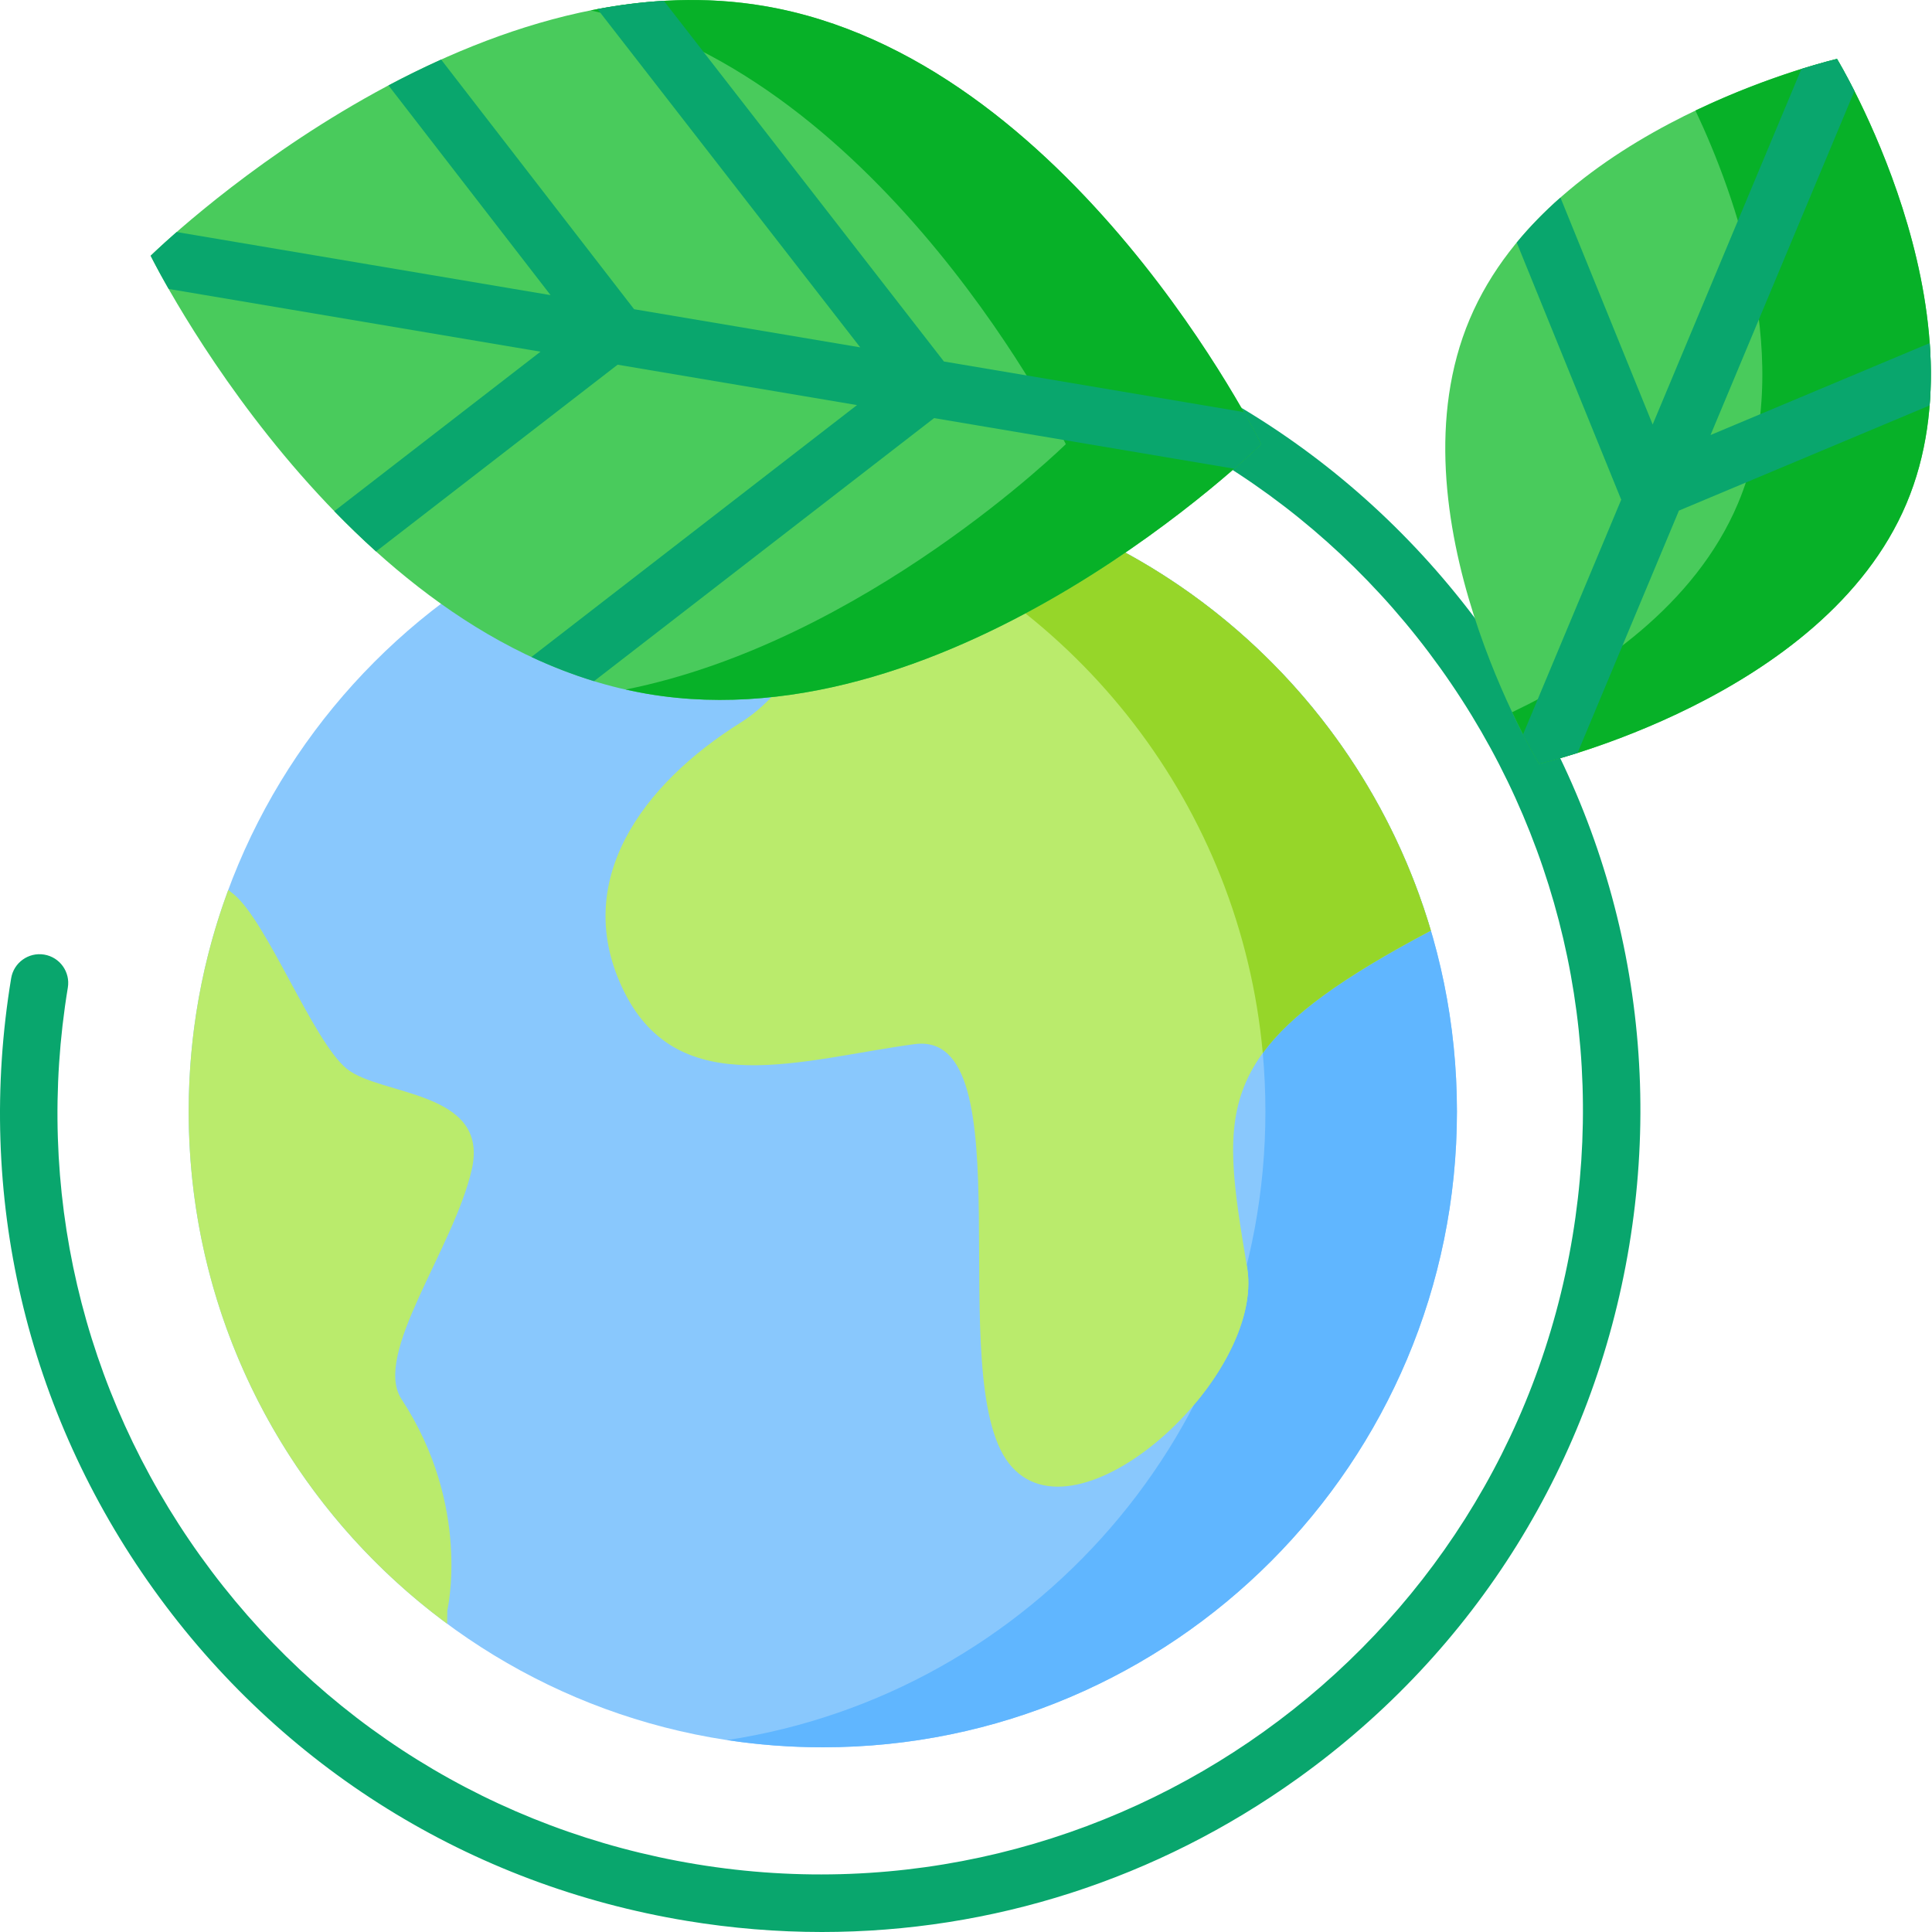
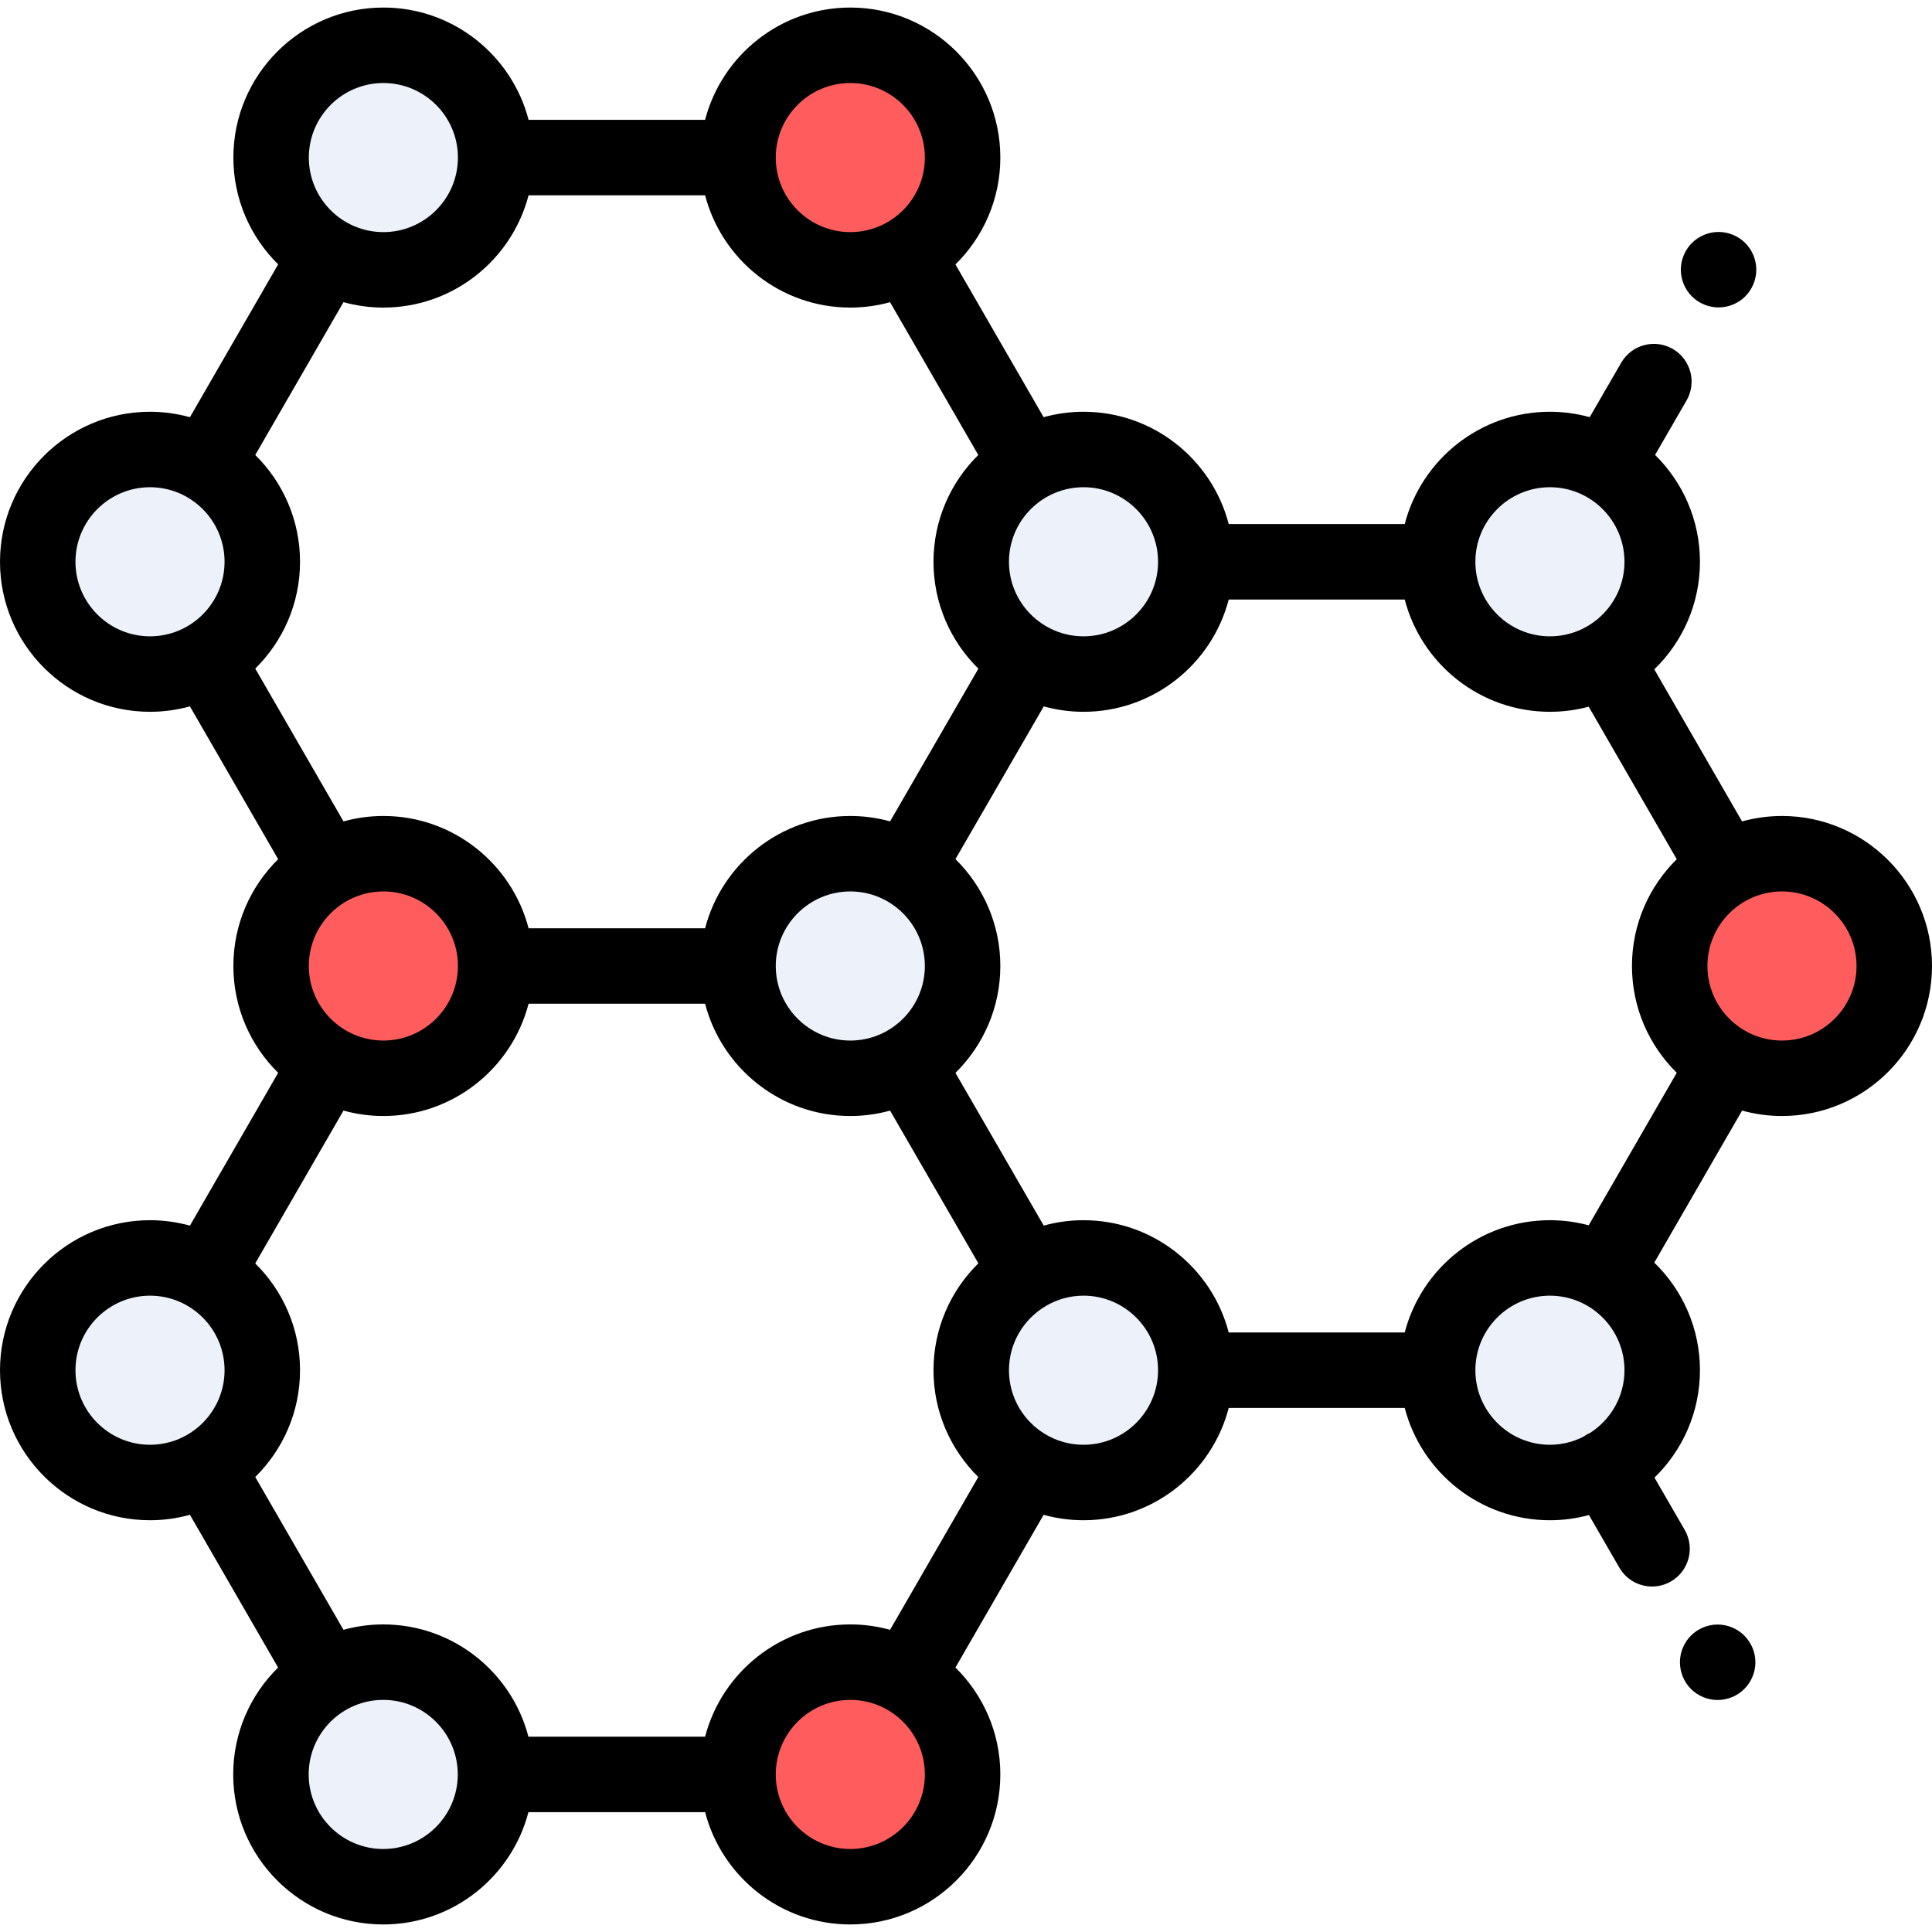
- <svg xmlns="http://www.w3.org/2000/svg" height="512pt" viewBox="0 0 512 512" width="512pt">
-   <path d="m386.102 294.555c0-93.059-75.238-168.496-168.051-168.496s-168.051 75.438-168.051 168.496c0 93.059 75.238 168.496 168.051 168.496s168.051-75.438 168.051-168.496zm0 0" fill="#89c8fd" />
-   <path d="m218.051 126.059c-8.625 0-17.102.652-25.375 1.91 80.77 12.266 142.672 82.176 142.672 166.586 0 84.41-61.902 154.32-142.672 166.586 8.273 1.258 16.75 1.91 25.375 1.91 92.812 0 168.051-75.438 168.051-168.496 0-93.059-75.238-168.496-168.051-168.496zm0 0" fill="#60b6ff" />
-   <g fill="#baeb6c">
-     <path d="m196.207 191.543c-25.887 16.223-45.305 42.176-30.742 71.379 14.562 29.199 46.922 17.844 76.855 13.789 29.934-4.055 7.281 88.414 25.078 111.125 17.797 22.711 67.953-22.711 63.102-51.914-7.188-43.234-9.707-58.402 48.539-89.223l.156-.059c-19.633-66.48-79.062-115.809-150.621-120.242l-.008.254s-6.473 48.668-32.359 64.891zm0 0" />
-     <path d="m323.34 163.238c.012.008.023.02.035.027-.012-.008-.023-.016-.035-.027zm0 0" />
-     <path d="m343.891 182.895c0 .004.004.008.008.008-.004-.004-.004-.004-.008-.008zm0 0" />
-     <path d="m106.41 370.801c-7.773-11.855 13.754-39.742 18.605-60.832 4.855-21.09-24.27-19.469-33.168-26.77-8.898-7.301-21.035-38.934-29.934-46.234l-1.422-1.121c-6.781 18.281-10.492 38.062-10.492 58.711 0 55.695 26.953 105.07 68.492 135.746l.051-3.531s6.473-27.578-12.133-55.969zm0 0" />
-     <path d="m330.5 335.922c-.035-.211-.07-.418-.105-.629-3.215 12.988-7.934 25.383-13.961 36.984 9.559-11.281 15.945-25.035 14.066-36.355zm0 0" />
+ <svg xmlns="http://www.w3.org/2000/svg" height="512pt" viewBox="0 -2 512 512" width="512pt">
+   <g fill="#edf2fa">
+     <path d="m131.316 468.242c0 16.438-13.324 29.758-29.758 29.758s-29.754-13.32-29.754-29.758c0-16.434 13.32-29.754 29.754-29.754s29.758 13.32 29.758 29.754zm0 0" />
+     <path d="m316.898 361.121c0 16.434-13.32 29.758-29.754 29.758-16.434 0-29.758-13.324-29.758-29.758s13.324-29.754 29.758-29.754c16.434 0 29.754 13.32 29.754 29.754zm0 0" />
+     <path d="m440.504 361.121c0 16.434-13.324 29.758-29.758 29.758s-29.758-13.324-29.758-29.758 13.324-29.754 29.758-29.754 29.758 13.32 29.758 29.754zm0 0" />
+     <path d="m316.898 146.879c0 16.434-13.32 29.754-29.754 29.754-16.434 0-29.758-13.32-29.758-29.754s13.324-29.758 29.758-29.758c16.434 0 29.754 13.324 29.754 29.758zm0 0" />
+     <path d="m69.512 146.879c0 16.434-13.32 29.754-29.754 29.754-16.438 0-29.758-13.32-29.758-29.754s13.32-29.758 29.758-29.758c16.434 0 29.754 13.324 29.754 29.758zm0 0" />
+     <path d="m440.504 146.879c0 16.434-13.324 29.754-29.758 29.754s-29.758-13.32-29.758-29.754 13.324-29.758 29.758-29.758 29.758 13.324 29.758 29.758zm0 0" />
+     <path d="m255.098 254c0 16.434-13.324 29.758-29.758 29.758s-29.754-13.324-29.754-29.758 13.32-29.758 29.754-29.758 29.758 13.324 29.758 29.758zm0 0" />
+     <path d="m131.355 39.758c0 16.434-13.324 29.754-29.758 29.754s-29.754-13.32-29.754-29.754c0-16.438 13.32-29.758 29.754-29.758s29.758 13.32 29.758 29.758zm0 0" />
+     <path d="m69.512 361.121c0 16.434-13.32 29.758-29.754 29.758-16.438 0-29.758-13.324-29.758-29.758s13.32-29.754 29.758-29.754c16.434 0 29.754 13.32 29.754 29.754zm0 0" />
  </g>
-   <path d="m228.574 126.398-.008.254s-.539 4.062-1.93 10.223c58.93 22.305 102.074 76.859 108.012 142.203 7.426-10.156 21.008-20.008 44.391-32.379l.156-.059c-19.633-66.48-79.062-115.809-150.621-120.242zm0 0" fill="#96d629" />
-   <path d="m217.824 512c-11.902 0-23.891-.977-35.871-2.957-57.27-9.457-107.43-40.648-141.238-87.828-33.809-47.18-47.219-104.703-37.758-161.969.684-4.148 4.613-6.953 8.75-6.27 4.148.684 6.957 4.602 6.27 8.75-8.793 53.254 3.676 106.746 35.117 150.621s78.082 72.879 131.344 81.676c109.949 18.164 214.152-56.512 232.312-166.445 8.793-53.254-3.676-106.746-35.117-150.621-31.438-43.875-78.082-72.879-131.34-81.676-4.148-.684-6.957-4.602-6.273-8.75.688-4.148 4.613-6.953 8.75-6.27 57.273 9.457 107.434 40.648 141.238 87.828 33.809 47.18 47.219 104.703 37.762 161.969s-40.652 107.422-87.836 141.227c-37.316 26.734-81.098 40.715-126.109 40.715zm0 0" fill="#09a66d" />
-   <path d="m171.605 183.887c-81.266-13.789-131.68-116.109-131.68-116.109s81.348-79.965 162.613-66.18c81.266 13.785 131.68 116.105 131.68 116.105s-81.348 79.969-162.613 66.184zm0 0" fill="#49cb5c" />
-   <path d="m202.539 1.598c-15.52-2.633-31.035-1.84-45.992 1.156 77.871 17.484 125.906 114.949 125.906 114.949s-53.25 52.34-116.625 65.027c1.91.43 3.832.824 5.777 1.156 81.266 13.785 162.613-66.184 162.613-66.184s-50.414-102.32-131.68-116.105zm0 0" fill="#07b128" />
-   <path d="m329.625 109.207-79.473-13.406-74.234-95.586c-5.922.348-11.789 1.105-17.578 2.191l69.625 89.648-59.926-10.109-51.133-66.156c-4.797 2.164-9.461 4.461-13.957 6.844l42.957 55.578-99.09-16.719c-4.449 3.887-6.891 6.285-6.891 6.285s1.633 3.309 4.766 8.797l98.551 16.625-54.656 42.262c3.52 3.625 7.211 7.207 11.07 10.684l64.016-49.496 63.441 10.703-86.281 66.754c5.355 2.5 10.891 4.664 16.598 6.406l90.113-69.711 79.523 13.414c4.609-4.02 7.152-6.512 7.152-6.512s-1.574-3.188-4.594-8.496zm0 0" fill="#09a66d" />
-   <path d="m389.492 84.566c21.801-51.586 97.336-68.953 97.336-68.953s40.191 66.27 18.391 117.855c-21.797 51.586-97.336 68.953-97.336 68.953s-40.191-66.27-18.391-117.855zm0 0" fill="#49cb5c" />
-   <path d="m486.828 15.613s-17.176 3.953-37.512 13.68c10.434 22.102 26.973 66.957 11.242 104.176-11.402 26.984-37.512 44.605-59.82 55.273 4.027 8.531 7.148 13.68 7.148 13.68s75.535-17.367 97.336-68.953c21.797-51.586-18.395-117.855-18.395-117.855zm0 0" fill="#07b128" />
-   <path d="m511.395 90.922-58.086 24.367 38.137-91.176c-2.73-5.391-4.617-8.5-4.617-8.5s-3.594.828-9.441 2.656l-39.414 94.227-24.441-60.137c-4.141 3.652-8.047 7.621-11.59 11.922l27.695 68.145-26.016 62.195c2.539 4.957 4.262 7.801 4.262 7.801s3.906-.898 10.188-2.891l26.863-64.219 66.438-27.867c.441-5.52.418-11.055.023-16.523zm0 0" fill="#09a66d" />
+   <path d="m255.098 468.242c0 16.438-13.324 29.758-29.758 29.758s-29.754-13.32-29.754-29.758c0-16.434 13.32-29.754 29.754-29.754s29.758 13.32 29.758 29.754zm0 0" fill="#ff5d5d" />
+   <path d="m131.355 254c0 16.434-13.324 29.758-29.758 29.758s-29.754-13.324-29.754-29.758 13.32-29.758 29.754-29.758 29.758 13.324 29.758 29.758zm0 0" fill="#ff5d5d" />
+   <path d="m255.098 39.758c0 16.434-13.324 29.754-29.758 29.754s-29.754-13.32-29.754-29.754c0-16.438 13.32-29.758 29.754-29.758s29.758 13.32 29.758 29.758zm0 0" fill="#ff5d5d" />
+   <path d="m502 254c0 16.434-13.324 29.758-29.758 29.758-16.434 0-29.754-13.324-29.754-29.758s13.32-29.758 29.754-29.758c16.434 0 29.758 13.324 29.758 29.758zm0 0" fill="#ff5d5d" />
+   <path d="m472.242 214.242c-3.66 0-7.203.512-10.574 1.441l-23.262-40.289c7.453-7.23 12.098-17.34 12.098-28.516 0-11.078-4.559-21.105-11.891-28.32l8.336-14.422c2.766-4.781 1.129-10.898-3.648-13.664-4.781-2.762-10.898-1.129-13.664 3.652l-8.344 14.426c-3.363-.926-6.895-1.43-10.547-1.43-18.469 0-34.035 12.66-38.48 29.758h-46.641c-4.445-17.098-20.012-29.758-38.48-29.758-3.664 0-7.207.508-10.574 1.438l-23.371-40.477c7.336-7.215 11.898-17.246 11.898-28.328 0-21.918-17.836-39.754-39.758-39.754-18.469 0-34.035 12.66-38.48 29.758h-46.781c-4.445-17.098-20.012-29.758-38.48-29.758-21.922 0-39.754 17.836-39.754 39.758 0 11.066 4.547 21.086 11.871 28.301l-23.383 40.504c-3.371-.934-6.914-1.441-10.574-1.441-21.922 0-39.758 17.836-39.758 39.758s17.836 39.754 39.758 39.754c3.66 0 7.203-.508 10.574-1.438l23.383 40.5c-7.324 7.215-11.871 17.238-11.871 28.305s4.547 21.09 11.871 28.305l-23.383 40.5c-3.371-.93-6.914-1.438-10.574-1.438-21.922 0-39.758 17.832-39.758 39.754s17.836 39.758 39.758 39.758c3.66 0 7.203-.508 10.574-1.441l23.367 40.477c-7.336 7.219-11.898 17.25-11.898 28.328 0 21.922 17.836 39.758 39.758 39.758 18.469 0 34.035-12.66 38.48-29.758h46.82c4.445 17.098 20.012 29.758 38.48 29.758 21.922 0 39.758-17.836 39.758-39.758 0-11.078-4.562-21.109-11.898-28.328l23.371-40.477c3.367.934 6.914 1.441 10.574 1.441 18.469 0 34.035-12.66 38.48-29.758h46.641c4.445 17.098 20.012 29.758 38.48 29.758 3.574 0 7.039-.484 10.34-1.371l8.062 13.941c1.855 3.207 5.211 4.996 8.668 4.996 1.699 0 3.418-.434 4.996-1.344 4.781-2.766 6.414-8.883 3.652-13.664l-8.008-13.848c7.422-7.227 12.047-17.312 12.047-28.469 0-11.176-4.645-21.285-12.098-28.516l23.262-40.289c3.371.93 6.914 1.438 10.574 1.438 21.922.004 39.758-17.832 39.758-39.754s-17.836-39.758-39.758-39.758zm-61.496-87.121c10.895 0 19.758 8.863 19.758 19.758 0 10.895-8.863 19.754-19.758 19.754-10.895 0-19.758-8.859-19.758-19.754 0-10.895 8.863-19.758 19.758-19.758zm-103.848 19.758c0 10.895-8.859 19.754-19.754 19.754s-19.758-8.859-19.758-19.754c0-10.895 8.863-19.758 19.758-19.758 10.891 0 19.754 8.863 19.754 19.758zm-81.559-126.879c10.895 0 19.758 8.863 19.758 19.758 0 10.891-8.863 19.754-19.758 19.754-10.895 0-19.754-8.863-19.754-19.754 0-10.895 8.863-19.758 19.754-19.758zm-123.742 0c10.895 0 19.758 8.863 19.758 19.758 0 10.891-8.863 19.754-19.758 19.754-10.895 0-19.754-8.863-19.754-19.754 0-10.895 8.859-19.758 19.754-19.758zm-81.598 126.879c0-10.895 8.863-19.758 19.758-19.758 10.891 0 19.754 8.863 19.754 19.758 0 10.895-8.863 19.754-19.754 19.754-10.895 0-19.758-8.863-19.758-19.754zm47.645 28.301c7.32-7.215 11.867-17.234 11.867-28.301s-4.547-21.086-11.867-28.301l23.383-40.504c3.371.93 6.91 1.438 10.57 1.438 18.469 0 34.035-12.66 38.48-29.754h46.781c4.449 17.094 20.012 29.754 38.484 29.754 3.645 0 7.176-.504 10.535-1.426l23.379 40.492c-7.32 7.215-11.871 17.234-11.871 28.301 0 11.078 4.562 21.109 11.895 28.324l-23.398 40.469c-3.359-.926-6.891-1.43-10.543-1.43-18.469 0-34.035 12.66-38.48 29.758h-46.781c-4.445-17.098-20.012-29.758-38.48-29.758-3.66 0-7.203.508-10.57 1.438zm177.453 78.82c0 10.895-8.863 19.758-19.758 19.758-10.895 0-19.754-8.863-19.754-19.758s8.863-19.758 19.754-19.758c10.895 0 19.758 8.863 19.758 19.758zm-163.254 0c0-10.895 8.859-19.758 19.754-19.758 10.895 0 19.758 8.863 19.758 19.758s-8.863 19.758-19.758 19.758c-10.895 0-19.754-8.863-19.754-19.758zm-61.844 107.121c0-10.895 8.863-19.754 19.758-19.754 10.891 0 19.754 8.859 19.754 19.754 0 10.895-8.863 19.758-19.754 19.758-10.895 0-19.758-8.863-19.758-19.758zm81.559 126.879c-10.895 0-19.754-8.863-19.754-19.758 0-10.891 8.859-19.754 19.754-19.754 10.895 0 19.758 8.863 19.758 19.754 0 10.895-8.863 19.758-19.758 19.758zm123.781 0c-10.895 0-19.754-8.863-19.754-19.758 0-10.891 8.863-19.754 19.754-19.754 10.895 0 19.758 8.863 19.758 19.754 0 10.895-8.863 19.758-19.758 19.758zm10.539-58.086c-3.359-.922-6.891-1.426-10.539-1.426-18.469 0-34.035 12.66-38.48 29.754h-46.82c-4.445-17.094-20.012-29.754-38.48-29.754-3.648 0-7.18.504-10.535 1.426l-23.379-40.492c7.32-7.215 11.867-17.234 11.867-28.301s-4.547-21.086-11.871-28.301l23.387-40.504c3.367.93 6.91 1.438 10.57 1.438 18.469 0 34.035-12.656 38.48-29.754h46.781c4.445 17.098 20.012 29.754 38.48 29.754 3.648 0 7.18-.504 10.539-1.43l23.402 40.473c-7.336 7.215-11.895 17.246-11.895 28.324 0 11.066 4.551 21.086 11.871 28.301zm51.266-49.035c-10.895 0-19.758-8.863-19.758-19.758 0-7.309 4-13.684 9.914-17.102.004-.004.012-.008.016-.008.016-.012.031-.023.047-.031 2.887-1.656 6.223-2.617 9.781-2.617 10.895 0 19.754 8.863 19.754 19.758 0 10.895-8.859 19.758-19.754 19.758zm103.844-19.758c0-10.895 8.863-19.754 19.758-19.754 10.895 0 19.758 8.859 19.758 19.754 0 6.992-3.66 13.129-9.156 16.645-.336.145-.668.309-.992.5-.277.156-.535.328-.789.508-2.66 1.336-5.648 2.105-8.82 2.105-10.895 0-19.758-8.863-19.758-19.758zm30.031-38.402c-3.277-.875-6.723-1.352-10.273-1.352-18.469 0-34.035 12.656-38.48 29.754h-46.641c-4.445-17.098-20.012-29.754-38.48-29.754-3.652 0-7.184.504-10.543 1.43l-23.402-40.473c7.336-7.215 11.898-17.246 11.898-28.324s-4.559-21.109-11.895-28.324l23.402-40.473c3.359.926 6.891 1.43 10.539 1.43 18.469 0 34.035-12.656 38.48-29.754h46.641c4.445 17.098 20.012 29.754 38.48 29.754 3.555 0 6.996-.473 10.277-1.352l23.336 40.418c-7.324 7.215-11.871 17.234-11.871 28.301s4.547 21.086 11.871 28.301zm51.223-48.961c-10.891 0-19.754-8.863-19.754-19.758s8.863-19.758 19.754-19.758c10.895 0 19.758 8.863 19.758 19.758s-8.863 19.758-19.758 19.758zm0 0" />
+   <path d="m455.438 79.469c2.641 0 5.211-1.059 7.07-2.918 1.859-1.871 2.93-4.441 2.93-7.07 0-2.641-1.07-5.211-2.93-7.082-1.859-1.859-4.438-2.93-7.07-2.93-2.629 0-5.207 1.07-7.07 2.93-1.859 1.859-2.93 4.441-2.93 7.082 0 2.629 1.07 5.207 2.93 7.07 1.863 1.859 4.441 2.918 7.07 2.918zm0 0" />
+   <path d="m455.188 428.52c-2.629 0-5.207 1.07-7.07 2.93-1.859 1.859-2.918 4.43-2.918 7.07 0 2.629 1.059 5.211 2.918 7.07 1.863 1.859 4.441 2.93 7.07 2.93 2.641 0 5.223-1.07 7.07-2.93 1.871-1.859 2.941-4.441 2.941-7.07 0-2.641-1.07-5.211-2.941-7.07-1.848-1.859-4.43-2.93-7.07-2.93zm0 0" />
</svg>
